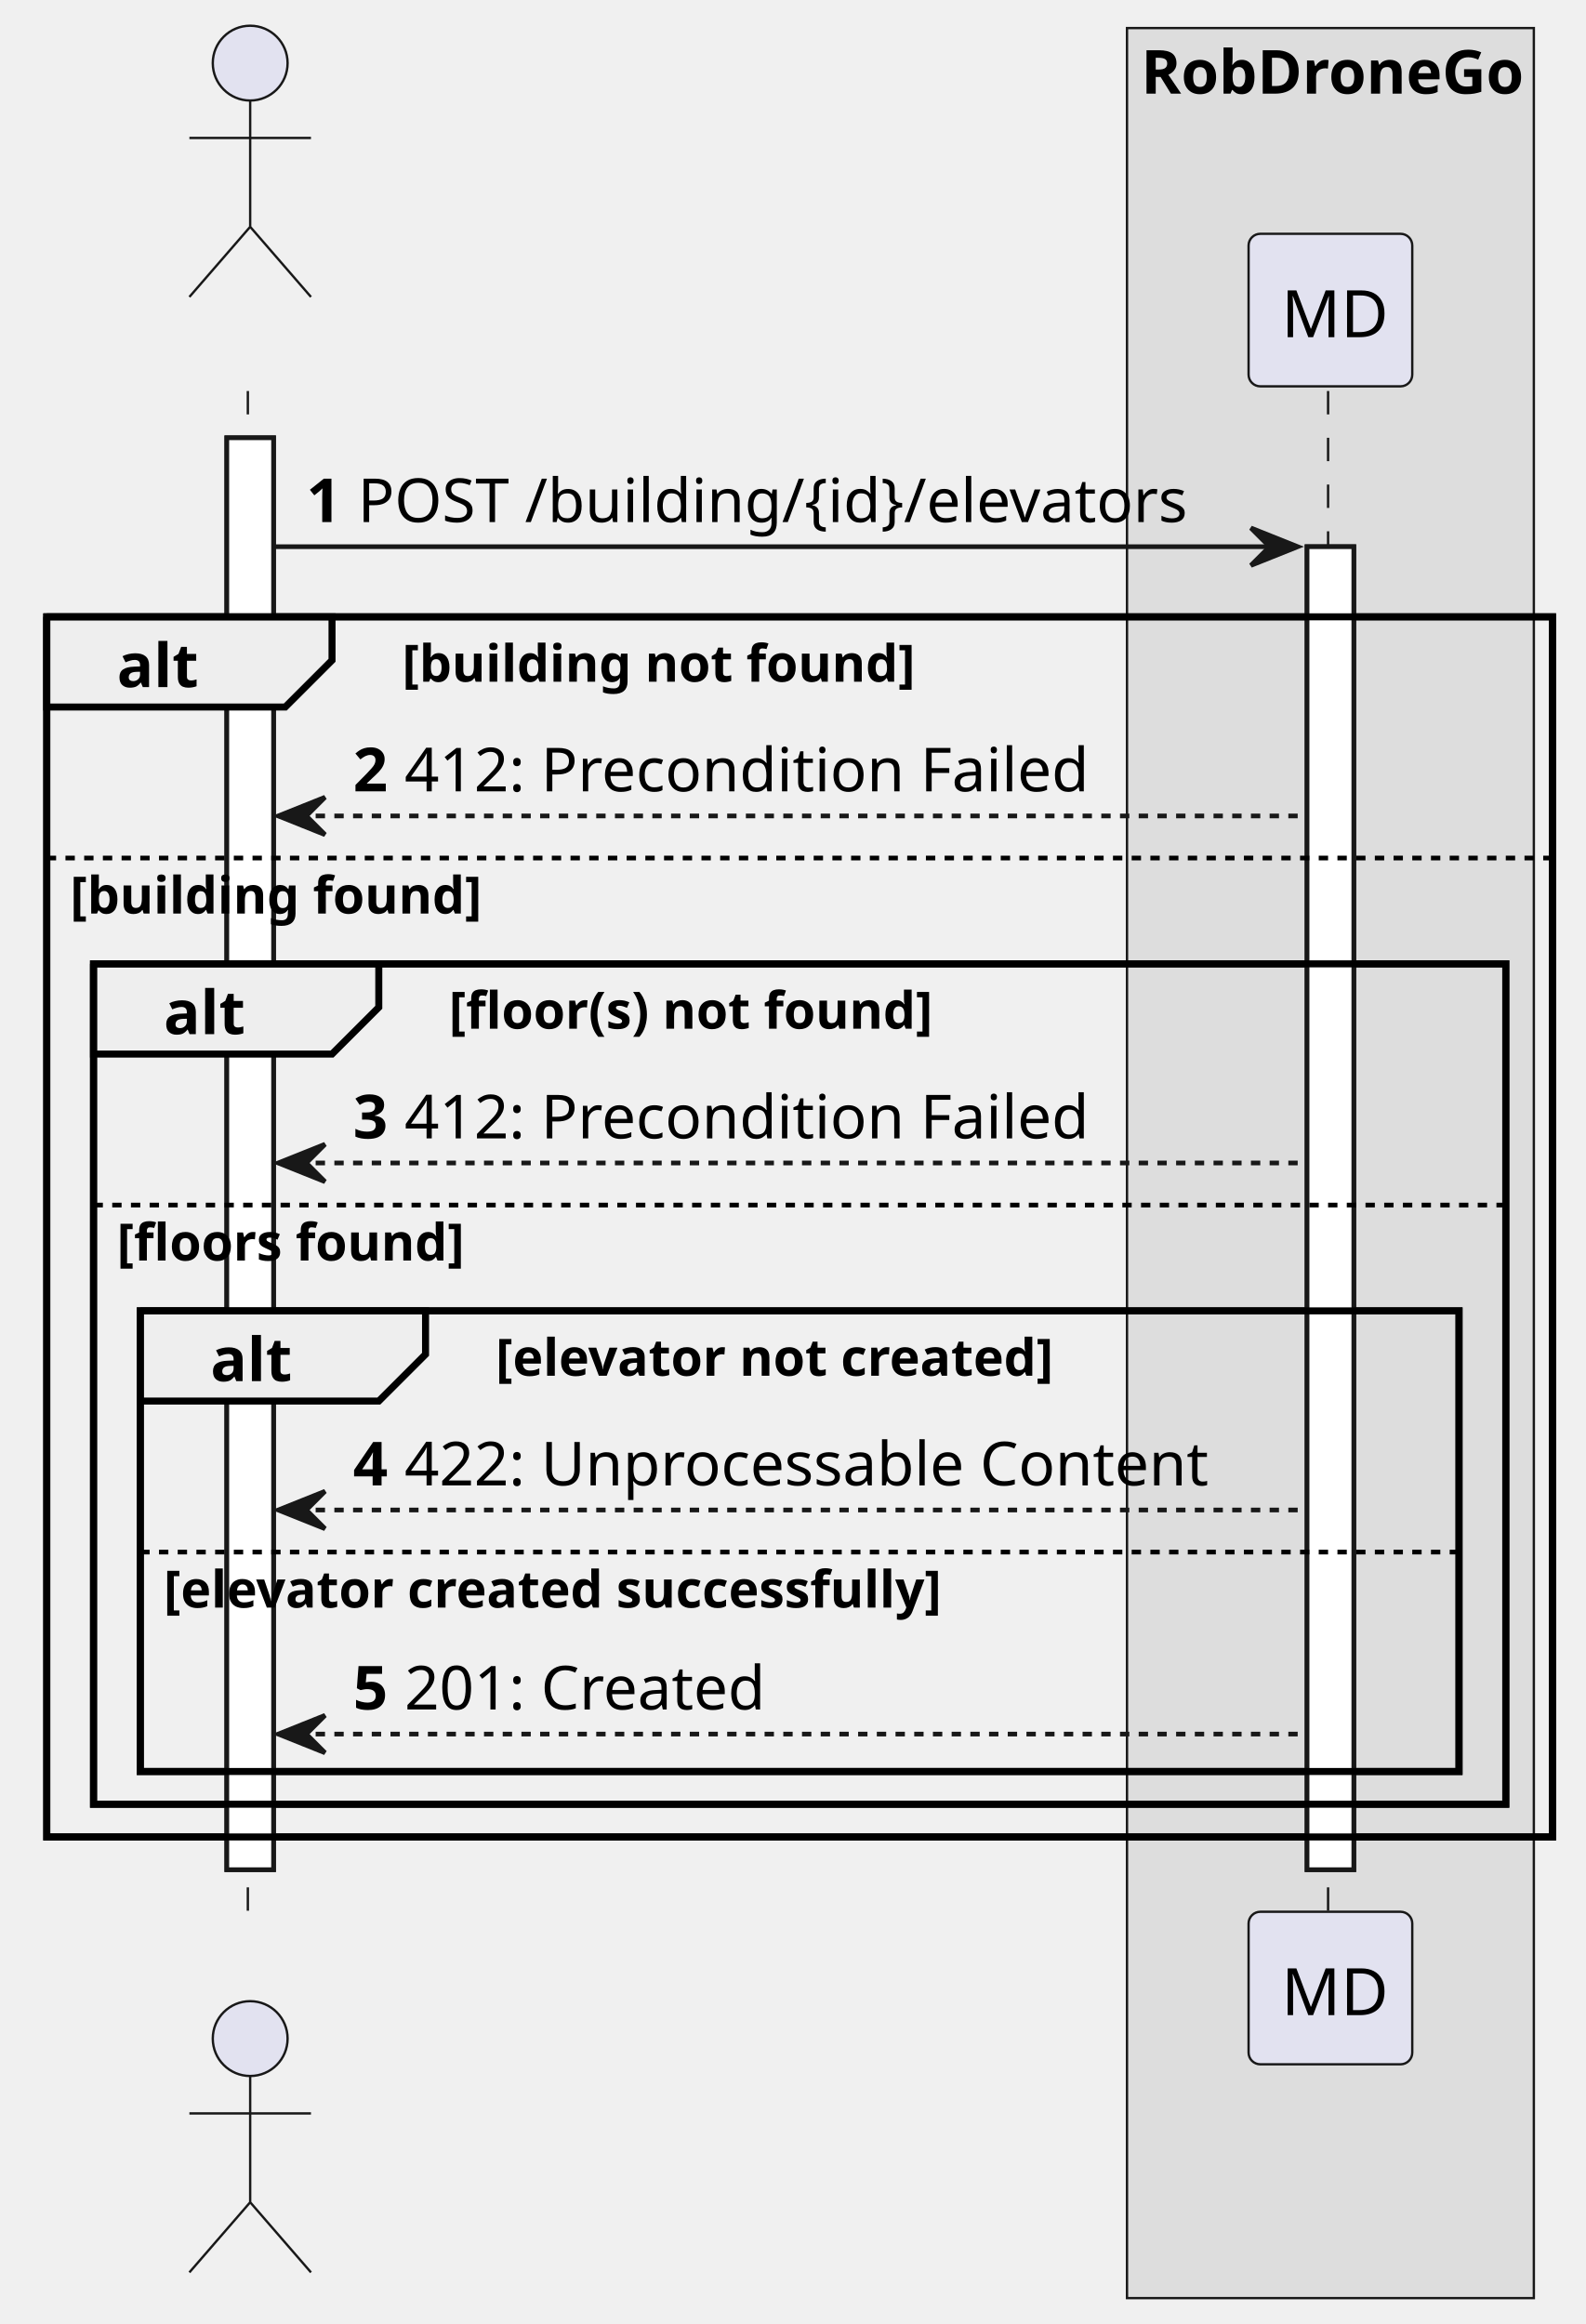
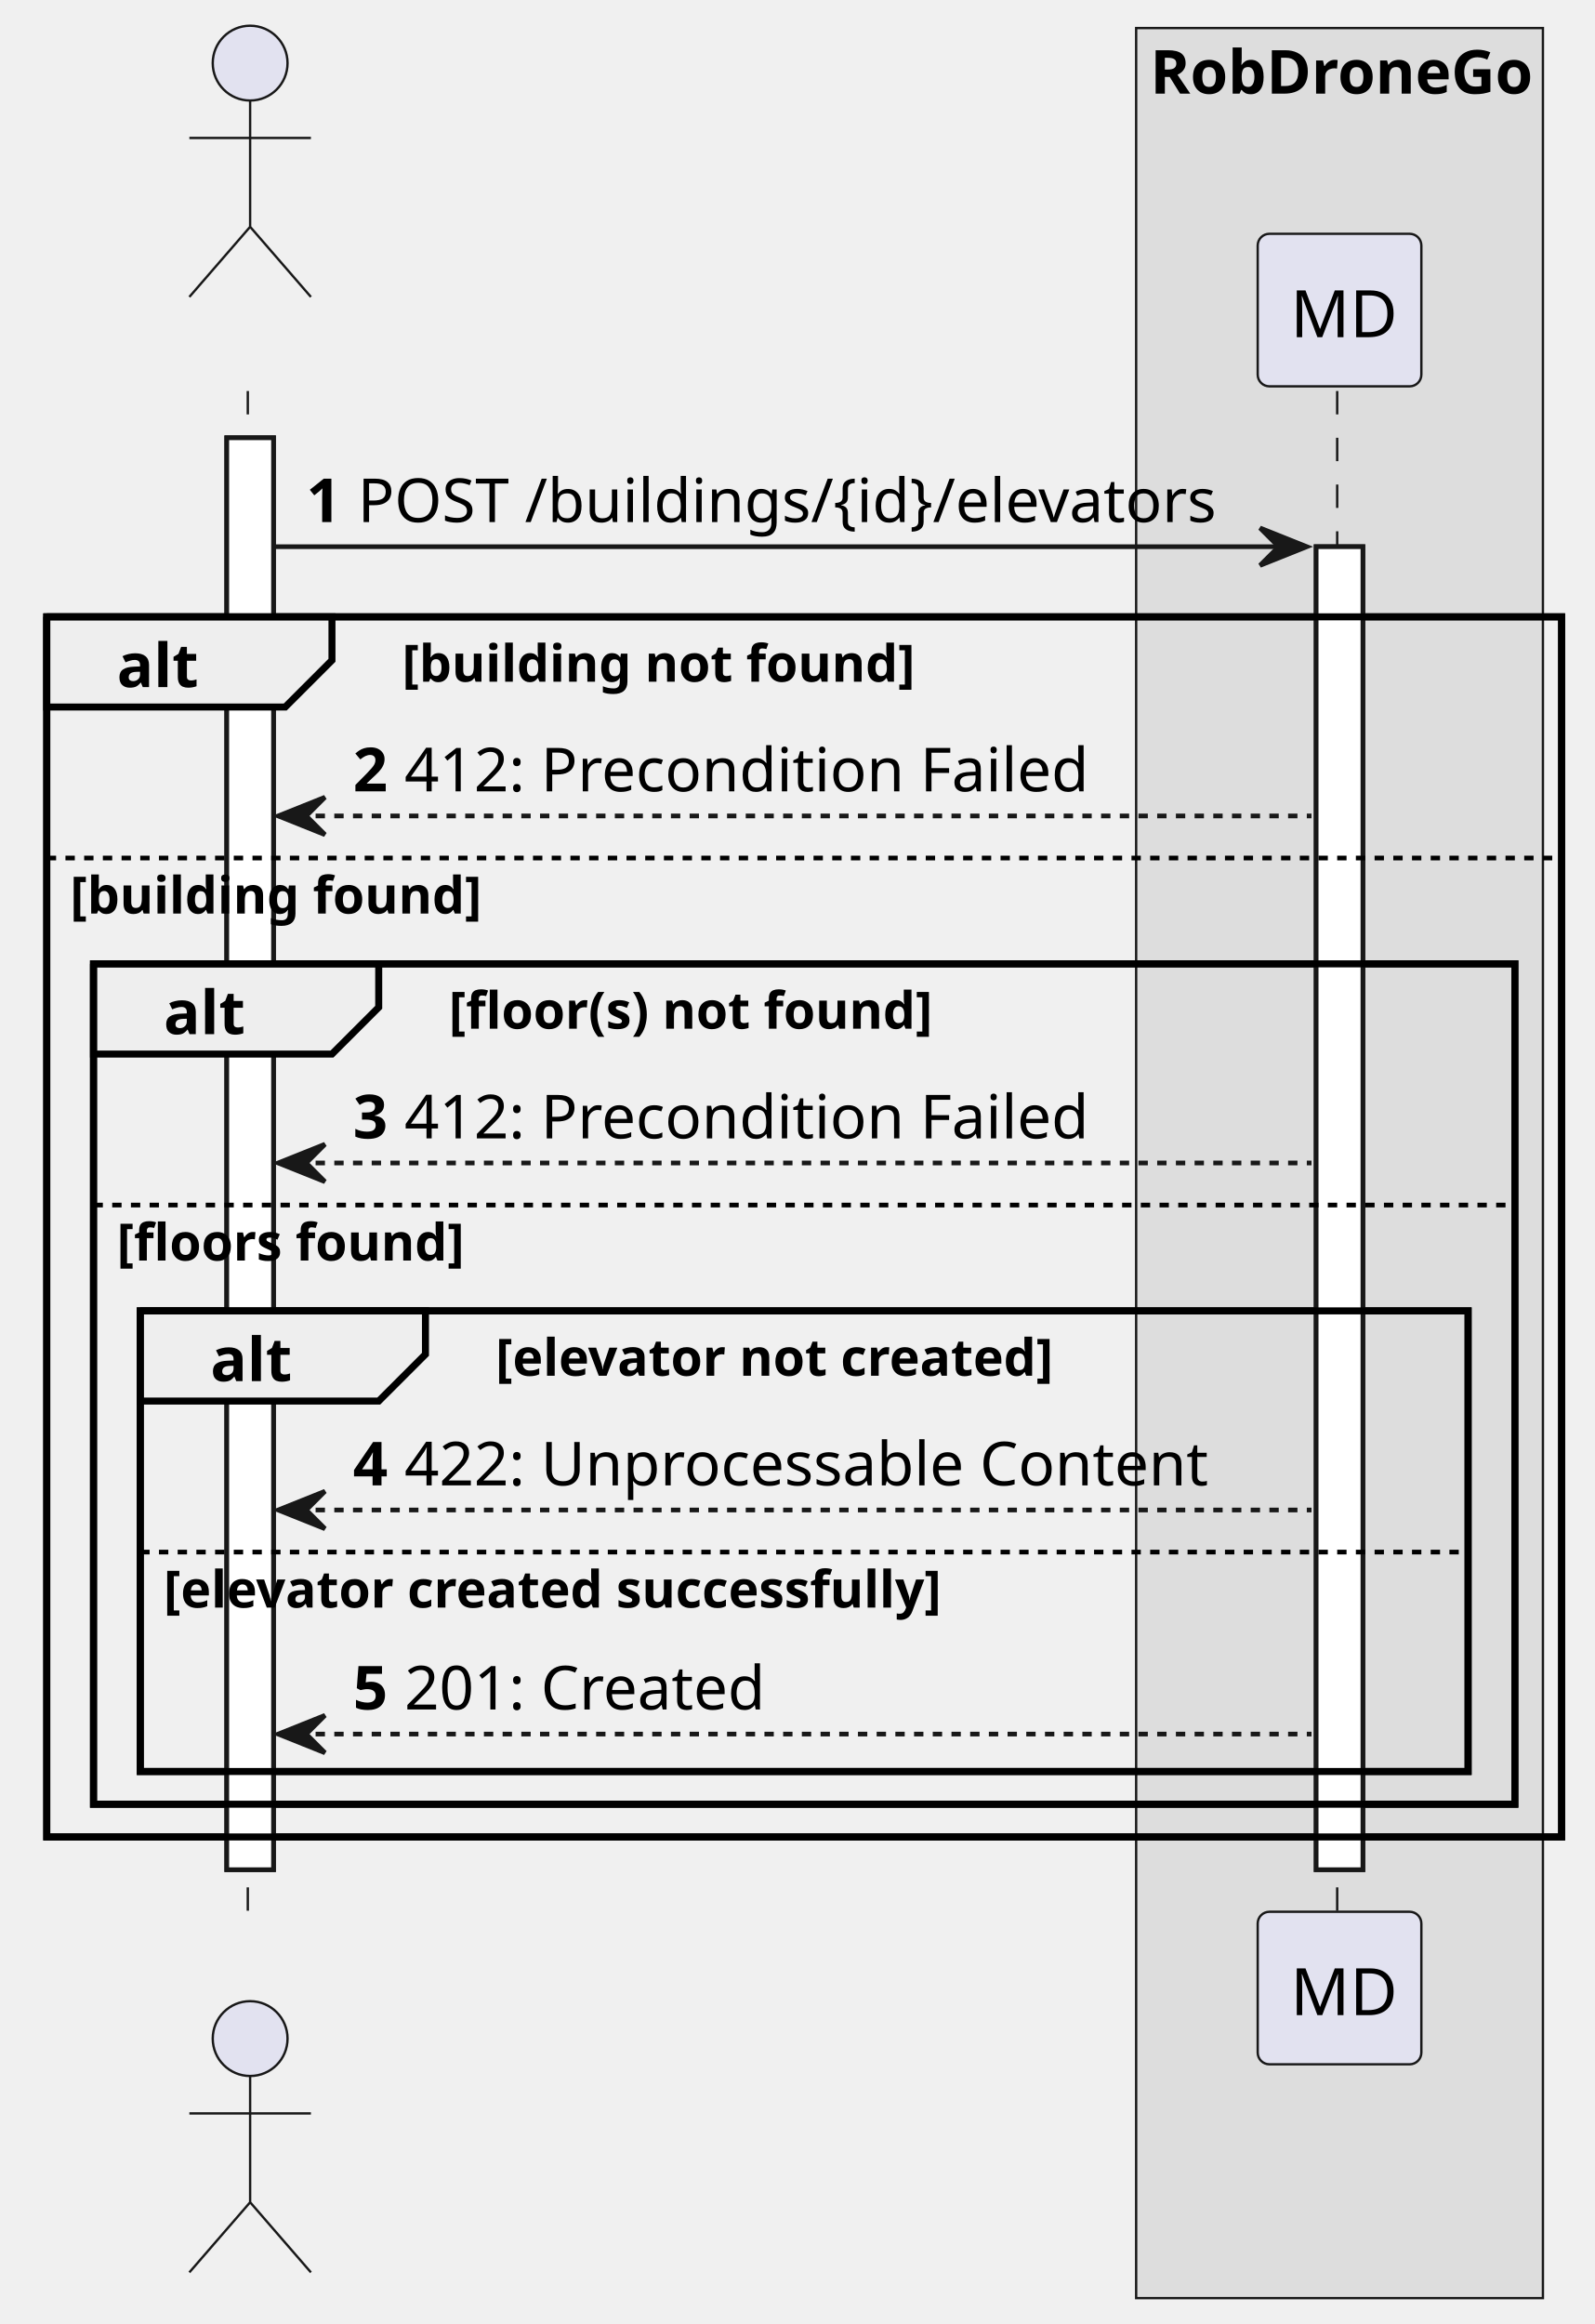
- <svg xmlns="http://www.w3.org/2000/svg" contentStyleType="text/css" height="497px" preserveAspectRatio="none" style="width:339px;height:497px;background:#FFFFFF;" version="1.1" viewBox="0 0 339 497" width="339px" zoomAndPan="magnify">
+ <svg xmlns="http://www.w3.org/2000/svg" contentStyleType="text/css" height="497px" preserveAspectRatio="none" style="width:341px;height:497px;background:#FFFFFF;" version="1.1" viewBox="0 0 341 497" width="341px" zoomAndPan="magnify">
  <defs />
  <g>
-     <rect fill="#DDDDDD" height="485.463" style="stroke:#181818;stroke-width:0.5;" width="87" x="241" y="6" />
-     <text fill="#000000" font-family="sans-serif" font-size="13" font-weight="bold" lengthAdjust="spacing" textLength="81" x="244" y="20.028">RobDroneGo</text>
+     <rect fill="#DDDDDD" height="485.463" style="stroke:#181818;stroke-width:0.5;" width="87" x="243" y="6" />
+     <text fill="#000000" font-family="sans-serif" font-size="13" font-weight="bold" lengthAdjust="spacing" textLength="81" x="246" y="20.028">RobDroneGo</text>
    <rect fill="#FFFFFF" height="306.221" style="stroke:#181818;stroke-width:1.0;" width="10" x="48.5" y="93.621" />
-     <rect fill="#FFFFFF" height="282.93" style="stroke:#181818;stroke-width:1.0;" width="10" x="279.5" y="116.912" />
-     <rect fill="none" height="260.93" style="stroke:#000000;stroke-width:1.5;" width="322" x="10" y="131.912" />
-     <rect fill="none" height="179.717" style="stroke:#000000;stroke-width:1.5;" width="302" x="20" y="206.125" />
-     <rect fill="none" height="98.504" style="stroke:#000000;stroke-width:1.5;" width="282" x="30" y="280.338" />
+     <rect fill="#FFFFFF" height="282.93" style="stroke:#181818;stroke-width:1.0;" width="10" x="281.5" y="116.912" />
+     <rect fill="none" height="260.93" style="stroke:#000000;stroke-width:1.5;" width="324" x="10" y="131.912" />
+     <rect fill="none" height="179.717" style="stroke:#000000;stroke-width:1.5;" width="304" x="20" y="206.125" />
+     <rect fill="none" height="98.504" style="stroke:#000000;stroke-width:1.5;" width="284" x="30" y="280.338" />
    <line style="stroke:#181818;stroke-width:0.5;stroke-dasharray:5.0,5.0;" x1="53" x2="53" y1="83.621" y2="409.842" />
-     <line style="stroke:#181818;stroke-width:0.5;stroke-dasharray:5.0,5.0;" x1="284" x2="284" y1="83.621" y2="409.842" />
+     <line style="stroke:#181818;stroke-width:0.5;stroke-dasharray:5.0,5.0;" x1="286" x2="286" y1="83.621" y2="409.842" />
    <text fill="#000000" font-family="sans-serif" font-size="14" lengthAdjust="spacing" textLength="4" x="48.5" y="80.107"> </text>
    <ellipse cx="53.5" cy="13.5" fill="#E2E2F0" rx="8" ry="8" style="stroke:#181818;stroke-width:0.5;" />
    <path d="M53.5,21.5 L53.5,48.5 M40.5,29.5 L66.5,29.5 M53.5,48.5 L40.5,63.5 M53.5,48.5 L66.5,63.5 " fill="none" style="stroke:#181818;stroke-width:0.5;" />
    <text fill="#000000" font-family="sans-serif" font-size="14" lengthAdjust="spacing" textLength="4" x="48.5" y="423.949"> </text>
    <ellipse cx="53.5" cy="435.963" fill="#E2E2F0" rx="8" ry="8" style="stroke:#181818;stroke-width:0.5;" />
    <path d="M53.5,443.963 L53.5,470.963 M40.5,451.963 L66.5,451.963 M53.5,470.963 L40.5,485.963 M53.5,470.963 L66.5,485.963 " fill="none" style="stroke:#181818;stroke-width:0.5;" />
-     <rect fill="#E2E2F0" height="32.621" rx="2.5" ry="2.5" style="stroke:#181818;stroke-width:0.5;" width="35" x="267" y="50" />
-     <text fill="#000000" font-family="sans-serif" font-size="14" lengthAdjust="spacing" textLength="21" x="274" y="72.107">MD</text>
-     <rect fill="#E2E2F0" height="32.621" rx="2.5" ry="2.5" style="stroke:#181818;stroke-width:0.5;" width="35" x="267" y="408.842" />
-     <text fill="#000000" font-family="sans-serif" font-size="14" lengthAdjust="spacing" textLength="21" x="274" y="430.949">MD</text>
+     <rect fill="#E2E2F0" height="32.621" rx="2.5" ry="2.5" style="stroke:#181818;stroke-width:0.5;" width="35" x="269" y="50" />
+     <text fill="#000000" font-family="sans-serif" font-size="14" lengthAdjust="spacing" textLength="21" x="276" y="72.107">MD</text>
+     <rect fill="#E2E2F0" height="32.621" rx="2.5" ry="2.5" style="stroke:#181818;stroke-width:0.5;" width="35" x="269" y="408.842" />
+     <text fill="#000000" font-family="sans-serif" font-size="14" lengthAdjust="spacing" textLength="21" x="276" y="430.949">MD</text>
    <rect fill="#FFFFFF" height="306.221" style="stroke:#181818;stroke-width:1.0;" width="10" x="48.5" y="93.621" />
-     <rect fill="#FFFFFF" height="282.93" style="stroke:#181818;stroke-width:1.0;" width="10" x="279.5" y="116.912" />
-     <polygon fill="#181818" points="267.5,112.912,277.5,116.912,267.5,120.912,271.5,116.912" style="stroke:#181818;stroke-width:1.0;" />
-     <line style="stroke:#181818;stroke-width:1.0;" x1="58.5" x2="273.5" y1="116.912" y2="116.912" />
+     <rect fill="#FFFFFF" height="282.93" style="stroke:#181818;stroke-width:1.0;" width="10" x="281.5" y="116.912" />
+     <polygon fill="#181818" points="269.5,112.912,279.5,116.912,269.5,120.912,273.5,116.912" style="stroke:#181818;stroke-width:1.0;" />
+     <line style="stroke:#181818;stroke-width:1.0;" x1="58.5" x2="275.5" y1="116.912" y2="116.912" />
    <text fill="#000000" font-family="sans-serif" font-size="13" font-weight="bold" lengthAdjust="spacing" textLength="7" x="65.5" y="111.649">1</text>
-     <text fill="#000000" font-family="sans-serif" font-size="13" lengthAdjust="spacing" textLength="164" x="76.5" y="111.649">POST /building/{id}/elevators</text>
+     <text fill="#000000" font-family="sans-serif" font-size="13" lengthAdjust="spacing" textLength="171" x="76.5" y="111.649">POST /buildings/{id}/elevators</text>
    <path d="M10,131.912 L71,131.912 L71,141.203 L61,151.203 L10,151.203 L10,131.912 " fill="#EEEEEE" style="stroke:#000000;stroke-width:1.5;" />
-     <rect fill="none" height="260.93" style="stroke:#000000;stroke-width:1.5;" width="322" x="10" y="131.912" />
+     <rect fill="none" height="260.93" style="stroke:#000000;stroke-width:1.5;" width="324" x="10" y="131.912" />
    <text fill="#000000" font-family="sans-serif" font-size="13" font-weight="bold" lengthAdjust="spacing" textLength="16" x="25" y="146.94">alt</text>
    <text fill="#000000" font-family="sans-serif" font-size="11" font-weight="bold" lengthAdjust="spacing" textLength="108" x="86" y="145.782">[building not found]</text>
    <polygon fill="#181818" points="69.5,170.494,59.5,174.494,69.5,178.494,65.5,174.494" style="stroke:#181818;stroke-width:1.0;" />
-     <line style="stroke:#181818;stroke-width:1.0;stroke-dasharray:2.0,2.0;" x1="63.5" x2="278.5" y1="174.494" y2="174.494" />
+     <line style="stroke:#181818;stroke-width:1.0;stroke-dasharray:2.0,2.0;" x1="63.5" x2="280.5" y1="174.494" y2="174.494" />
    <text fill="#000000" font-family="sans-serif" font-size="13" font-weight="bold" lengthAdjust="spacing" textLength="7" x="75.5" y="169.231">2</text>
    <text fill="#000000" font-family="sans-serif" font-size="13" lengthAdjust="spacing" textLength="140" x="86.5" y="169.231">412: Precondition Failed</text>
-     <line style="stroke:#000000;stroke-width:1.0;stroke-dasharray:2.0,2.0;" x1="10" x2="332" y1="183.494" y2="183.494" />
+     <line style="stroke:#000000;stroke-width:1.0;stroke-dasharray:2.0,2.0;" x1="10" x2="334" y1="183.494" y2="183.494" />
    <text fill="#000000" font-family="sans-serif" font-size="11" font-weight="bold" lengthAdjust="spacing" textLength="87" x="15" y="195.364">[building found]</text>
    <path d="M20,206.125 L81,206.125 L81,215.416 L71,225.416 L20,225.416 L20,206.125 " fill="#EEEEEE" style="stroke:#000000;stroke-width:1.5;" />
-     <rect fill="none" height="179.717" style="stroke:#000000;stroke-width:1.5;" width="302" x="20" y="206.125" />
+     <rect fill="none" height="179.717" style="stroke:#000000;stroke-width:1.5;" width="304" x="20" y="206.125" />
    <text fill="#000000" font-family="sans-serif" font-size="13" font-weight="bold" lengthAdjust="spacing" textLength="16" x="35" y="221.153">alt</text>
    <text fill="#000000" font-family="sans-serif" font-size="11" font-weight="bold" lengthAdjust="spacing" textLength="105" x="96" y="219.995">[floor(s) not found]</text>
    <polygon fill="#181818" points="69.5,244.707,59.5,248.707,69.5,252.707,65.5,248.707" style="stroke:#181818;stroke-width:1.0;" />
-     <line style="stroke:#181818;stroke-width:1.0;stroke-dasharray:2.0,2.0;" x1="63.5" x2="278.5" y1="248.707" y2="248.707" />
+     <line style="stroke:#181818;stroke-width:1.0;stroke-dasharray:2.0,2.0;" x1="63.5" x2="280.5" y1="248.707" y2="248.707" />
    <text fill="#000000" font-family="sans-serif" font-size="13" font-weight="bold" lengthAdjust="spacing" textLength="7" x="75.5" y="243.444">3</text>
    <text fill="#000000" font-family="sans-serif" font-size="13" lengthAdjust="spacing" textLength="140" x="86.5" y="243.444">412: Precondition Failed</text>
-     <line style="stroke:#000000;stroke-width:1.0;stroke-dasharray:2.0,2.0;" x1="20" x2="322" y1="257.707" y2="257.707" />
+     <line style="stroke:#000000;stroke-width:1.0;stroke-dasharray:2.0,2.0;" x1="20" x2="324" y1="257.707" y2="257.707" />
    <text fill="#000000" font-family="sans-serif" font-size="11" font-weight="bold" lengthAdjust="spacing" textLength="76" x="25" y="269.577">[floors found]</text>
    <path d="M30,280.338 L91,280.338 L91,289.629 L81,299.629 L30,299.629 L30,280.338 " fill="#EEEEEE" style="stroke:#000000;stroke-width:1.5;" />
-     <rect fill="none" height="98.504" style="stroke:#000000;stroke-width:1.5;" width="282" x="30" y="280.338" />
+     <rect fill="none" height="98.504" style="stroke:#000000;stroke-width:1.5;" width="284" x="30" y="280.338" />
    <text fill="#000000" font-family="sans-serif" font-size="13" font-weight="bold" lengthAdjust="spacing" textLength="16" x="45" y="295.366">alt</text>
    <text fill="#000000" font-family="sans-serif" font-size="11" font-weight="bold" lengthAdjust="spacing" textLength="119" x="106" y="294.208">[elevator not created]</text>
    <polygon fill="#181818" points="69.5,318.92,59.5,322.92,69.5,326.92,65.5,322.92" style="stroke:#181818;stroke-width:1.0;" />
-     <line style="stroke:#181818;stroke-width:1.0;stroke-dasharray:2.0,2.0;" x1="63.5" x2="278.5" y1="322.92" y2="322.92" />
+     <line style="stroke:#181818;stroke-width:1.0;stroke-dasharray:2.0,2.0;" x1="63.5" x2="280.5" y1="322.92" y2="322.92" />
    <text fill="#000000" font-family="sans-serif" font-size="13" font-weight="bold" lengthAdjust="spacing" textLength="7" x="75.5" y="317.657">4</text>
    <text fill="#000000" font-family="sans-serif" font-size="13" lengthAdjust="spacing" textLength="164" x="86.5" y="317.657">422: Unprocessable Content</text>
-     <line style="stroke:#000000;stroke-width:1.0;stroke-dasharray:2.0,2.0;" x1="30" x2="312" y1="331.92" y2="331.92" />
+     <line style="stroke:#000000;stroke-width:1.0;stroke-dasharray:2.0,2.0;" x1="30" x2="314" y1="331.92" y2="331.92" />
    <text fill="#000000" font-family="sans-serif" font-size="11" font-weight="bold" lengthAdjust="spacing" textLength="171" x="35" y="343.79">[elevator created successfully]</text>
    <polygon fill="#181818" points="69.5,366.842,59.5,370.842,69.5,374.842,65.5,370.842" style="stroke:#181818;stroke-width:1.0;" />
-     <line style="stroke:#181818;stroke-width:1.0;stroke-dasharray:2.0,2.0;" x1="63.5" x2="278.5" y1="370.842" y2="370.842" />
+     <line style="stroke:#181818;stroke-width:1.0;stroke-dasharray:2.0,2.0;" x1="63.5" x2="280.5" y1="370.842" y2="370.842" />
    <text fill="#000000" font-family="sans-serif" font-size="13" font-weight="bold" lengthAdjust="spacing" textLength="7" x="75.5" y="365.579">5</text>
    <text fill="#000000" font-family="sans-serif" font-size="13" lengthAdjust="spacing" textLength="74" x="86.5" y="365.579">201: Created</text>
  </g>
</svg>
